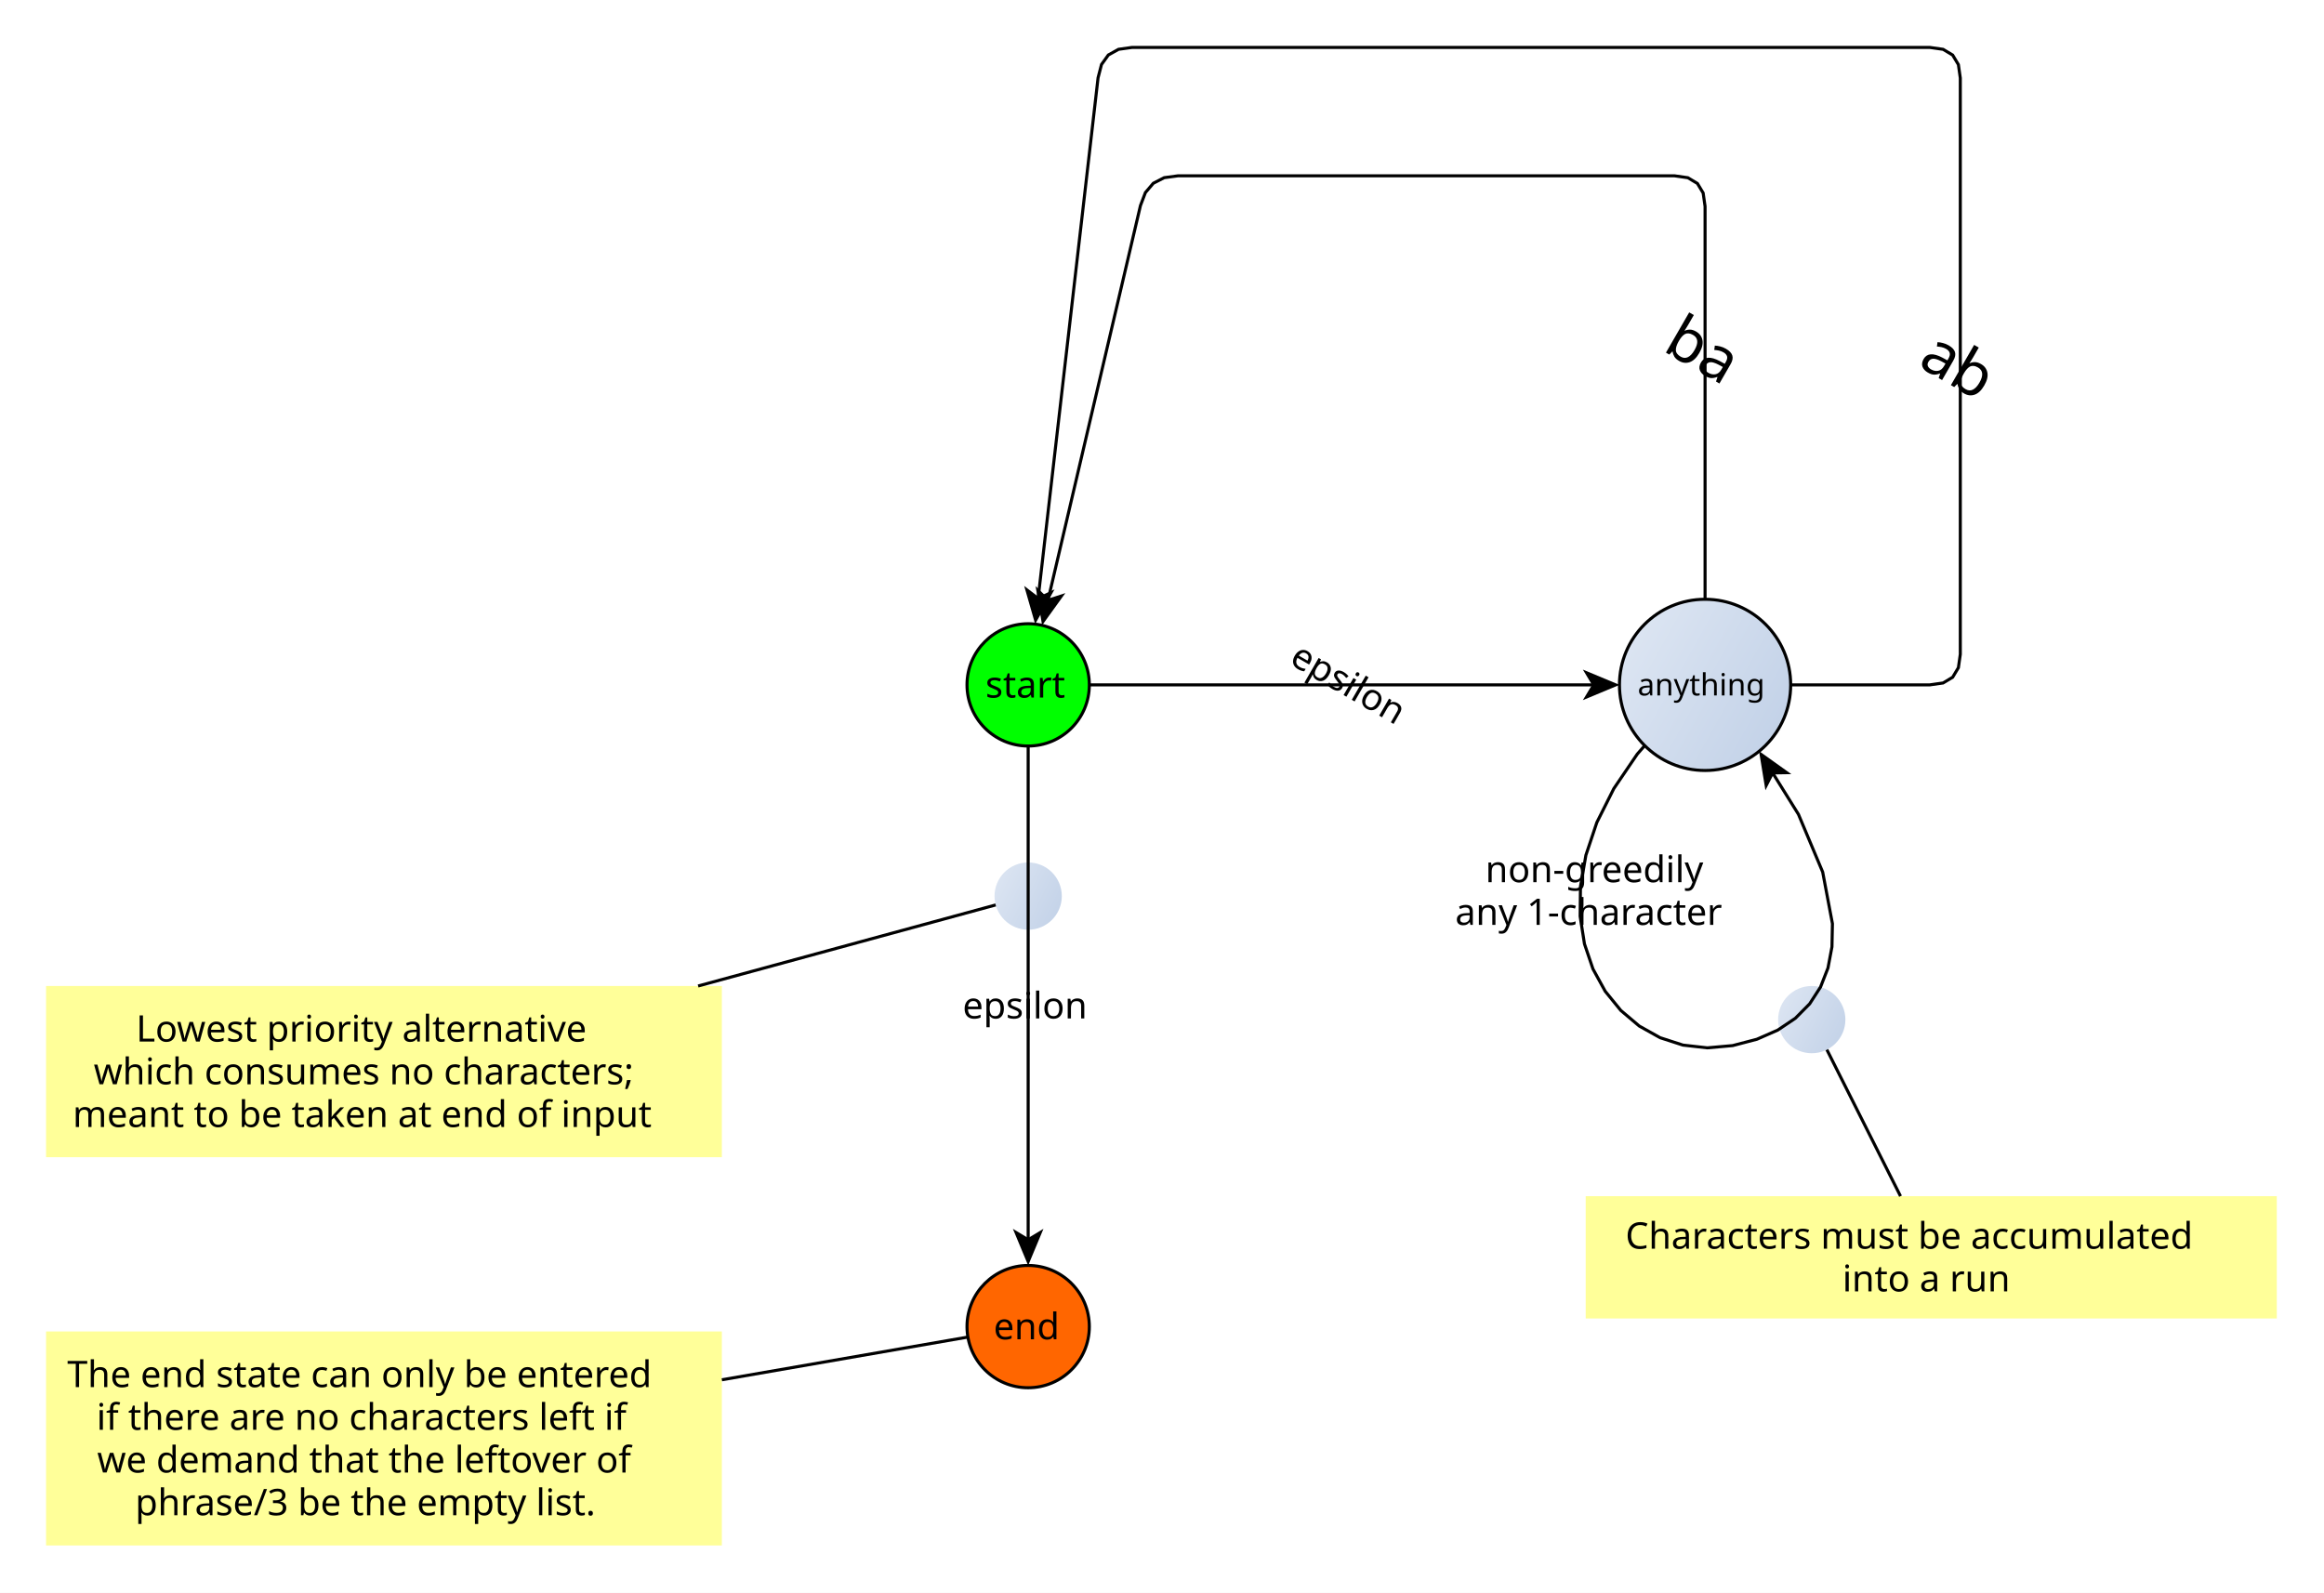
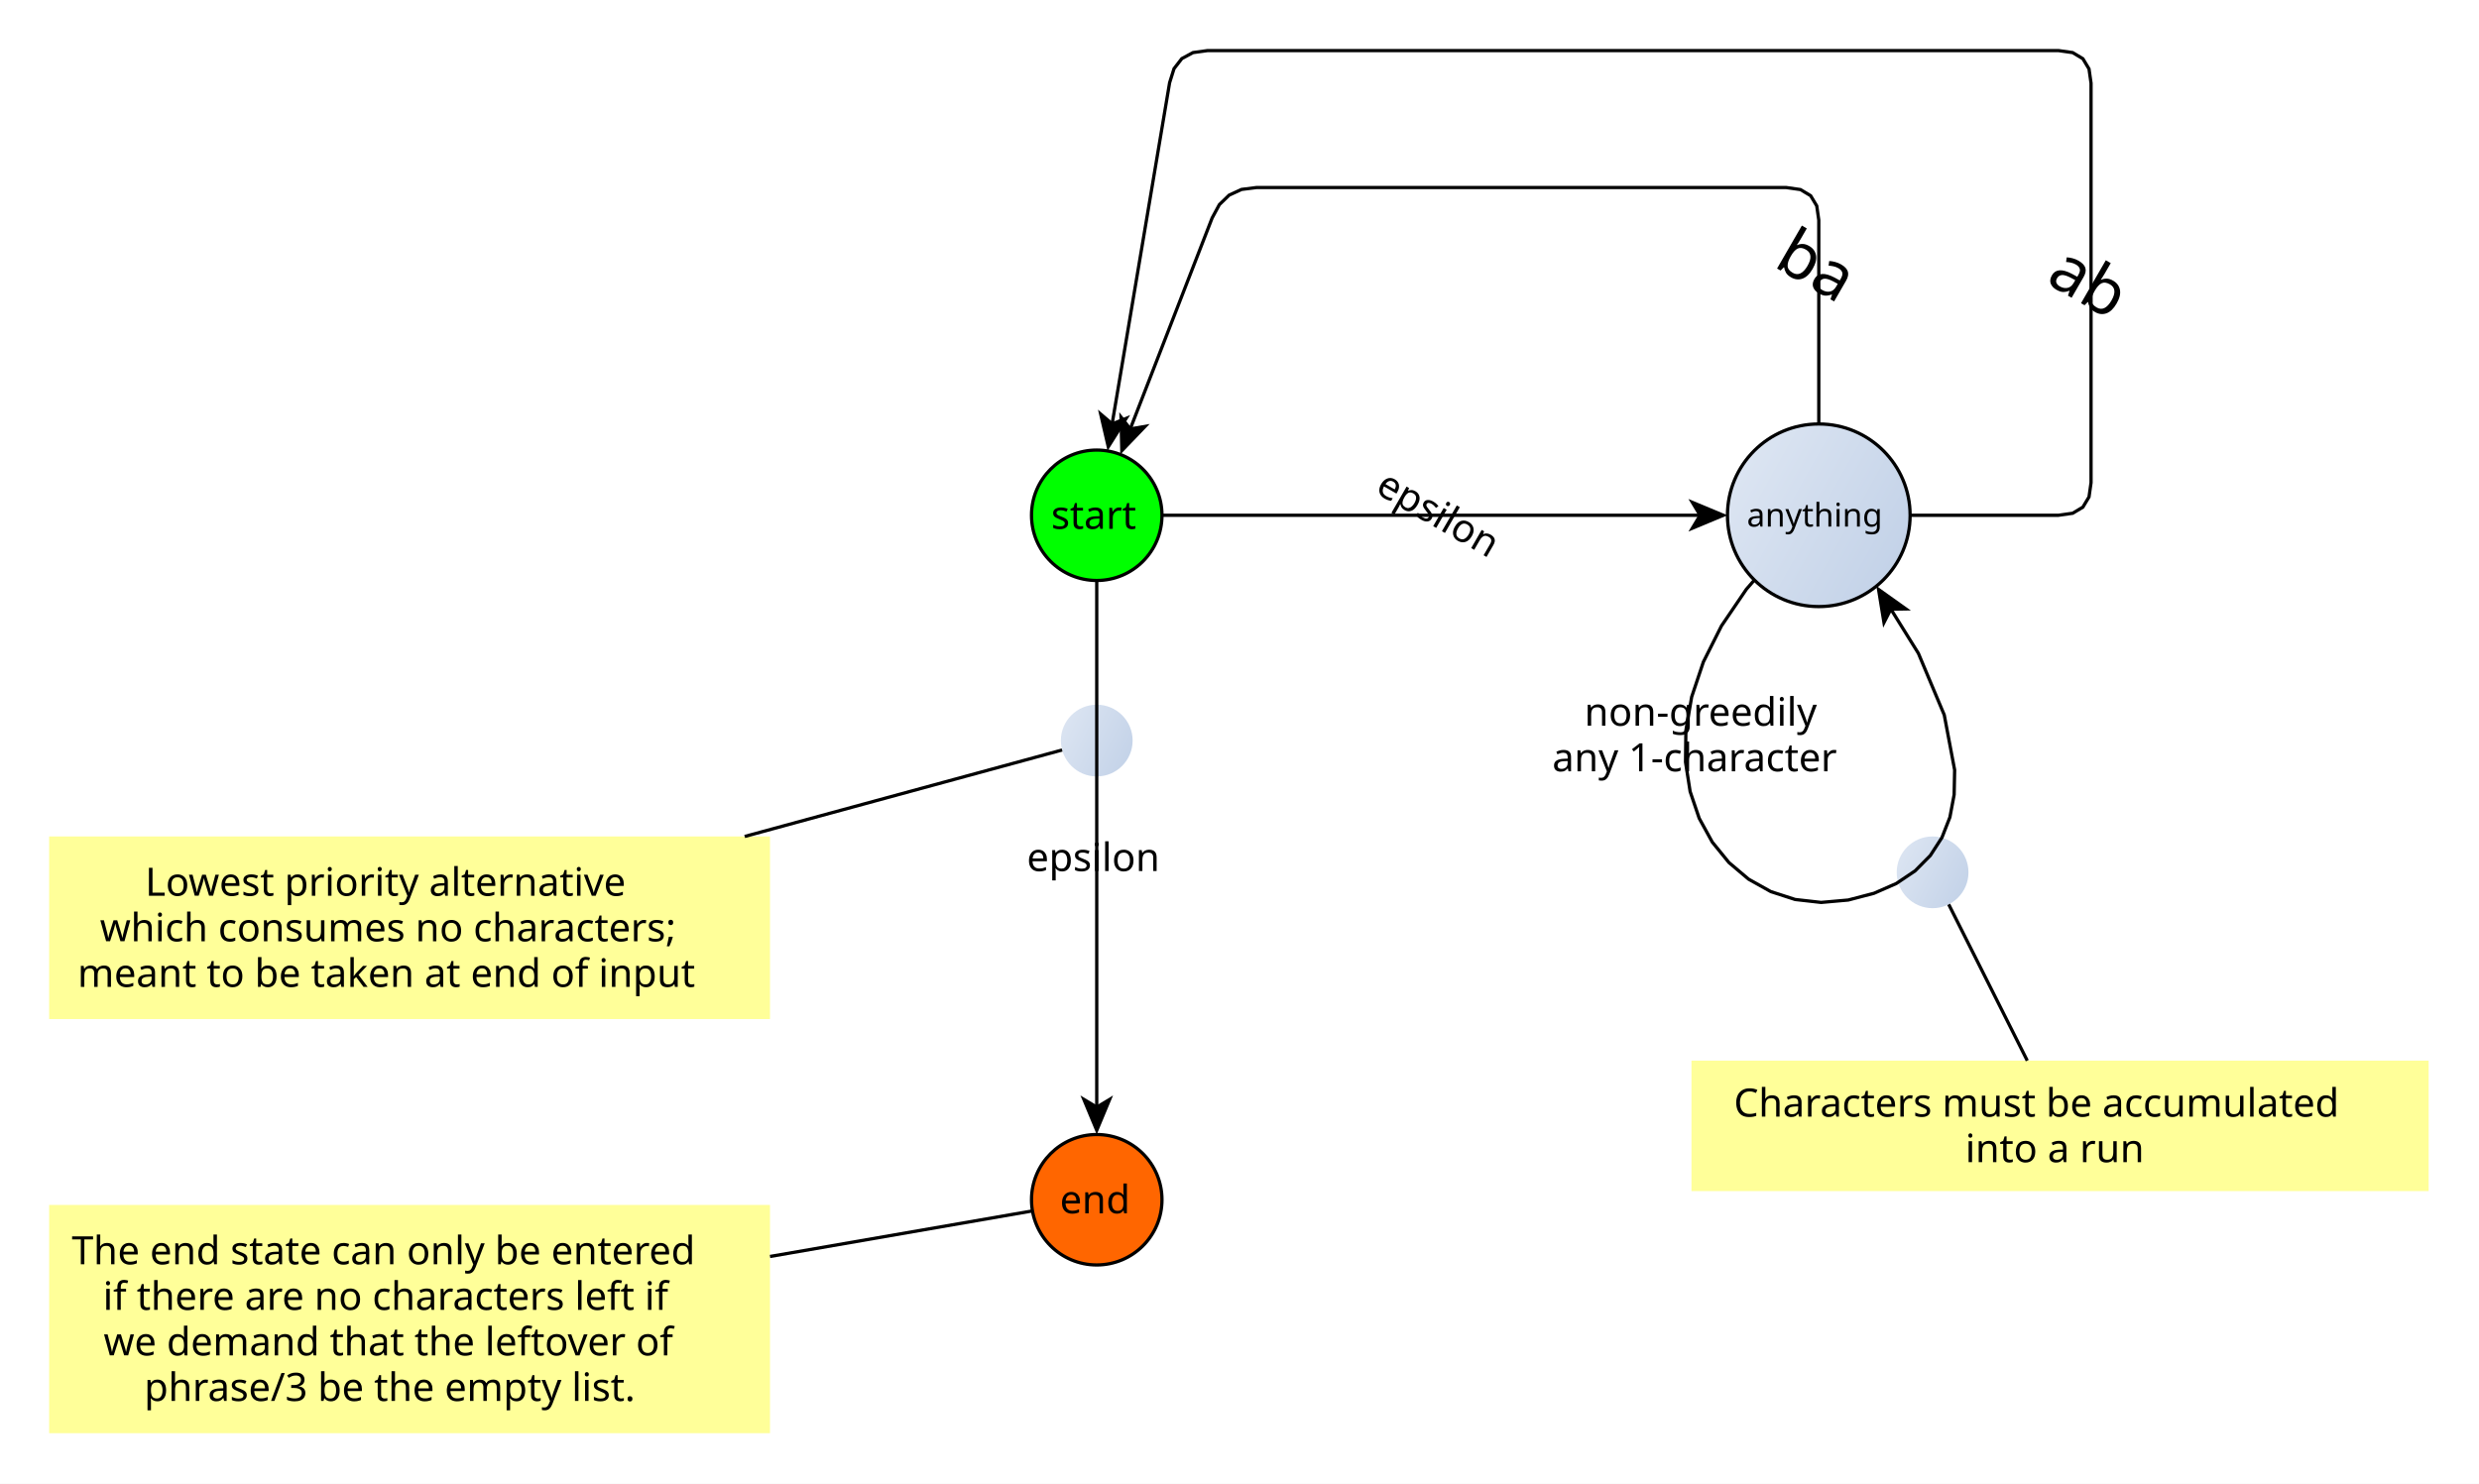
- <svg xmlns="http://www.w3.org/2000/svg" fill-opacity="1" color-rendering="auto" color-interpolation="auto" text-rendering="auto" stroke="black" stroke-linecap="square" width="760" stroke-miterlimit="10" shape-rendering="auto" stroke-opacity="1" fill="black" stroke-dasharray="none" font-weight="normal" stroke-width="1" height="521" font-family="'Dialog'" font-style="normal" stroke-linejoin="miter" font-size="12px" stroke-dashoffset="0" image-rendering="auto">
+ <svg xmlns="http://www.w3.org/2000/svg" fill-opacity="1" color-rendering="auto" color-interpolation="auto" text-rendering="auto" stroke="black" stroke-linecap="square" width="760" stroke-miterlimit="10" shape-rendering="auto" stroke-opacity="1" fill="black" stroke-dasharray="none" font-weight="normal" stroke-width="1" height="455" font-family="'Dialog'" font-style="normal" stroke-linejoin="miter" font-size="12px" stroke-dashoffset="0" image-rendering="auto">
  <defs id="genericDefs" />
  <g>
    <defs id="defs1">
      <linearGradient x1="968.234" gradientUnits="userSpaceOnUse" x2="1048.234" y1="155.016" y2="195.016" id="linearGradient1" spreadMethod="reflect">
        <stop stop-opacity="1" stop-color="lime" offset="0%" />
        <stop stop-opacity="1" stop-color="lime" offset="100%" />
      </linearGradient>
      <linearGradient x1="1179.596" gradientUnits="userSpaceOnUse" x2="1279.596" y1="147.016" y2="203.016" id="linearGradient2" spreadMethod="reflect">
        <stop stop-opacity="1" stop-color="rgb(232,238,247)" offset="0%" />
        <stop stop-opacity="1" stop-color="rgb(183,201,227)" offset="100%" />
      </linearGradient>
      <linearGradient x1="968.234" gradientUnits="userSpaceOnUse" x2="1048.234" y1="364.917" y2="404.917" id="linearGradient3" spreadMethod="reflect">
        <stop stop-opacity="1" stop-color="rgb(255,102,0)" offset="0%" />
        <stop stop-opacity="1" stop-color="rgb(255,102,0)" offset="100%" />
      </linearGradient>
      <linearGradient x1="1190.562" gradientUnits="userSpaceOnUse" x2="1416.562" y1="342.258" y2="382.258" id="linearGradient4" spreadMethod="reflect">
        <stop stop-opacity="1" stop-color="rgb(255,255,153)" offset="0%" />
        <stop stop-opacity="1" stop-color="rgb(255,255,153)" offset="100%" />
      </linearGradient>
      <linearGradient x1="1241.984" gradientUnits="userSpaceOnUse" x2="1286.984" y1="273.508" y2="295.508" id="linearGradient5" spreadMethod="reflect">
        <stop stop-opacity="1" stop-color="rgb(232,238,247)" offset="0%" />
        <stop stop-opacity="1" stop-color="rgb(183,201,227)" offset="100%" />
      </linearGradient>
      <linearGradient x1="985.734" gradientUnits="userSpaceOnUse" x2="1030.734" y1="233.104" y2="255.104" id="linearGradient6" spreadMethod="reflect">
        <stop stop-opacity="1" stop-color="rgb(232,238,247)" offset="0%" />
        <stop stop-opacity="1" stop-color="rgb(183,201,227)" offset="100%" />
      </linearGradient>
      <linearGradient x1="687.062" gradientUnits="userSpaceOnUse" x2="908.062" y1="273.508" y2="329.508" id="linearGradient7" spreadMethod="reflect">
        <stop stop-opacity="1" stop-color="rgb(255,255,153)" offset="0%" />
        <stop stop-opacity="1" stop-color="rgb(255,255,153)" offset="100%" />
      </linearGradient>
      <linearGradient x1="687.062" gradientUnits="userSpaceOnUse" x2="908.062" y1="386.508" y2="456.508" id="linearGradient8" spreadMethod="reflect">
        <stop stop-opacity="1" stop-color="rgb(255,255,153)" offset="0%" />
        <stop stop-opacity="1" stop-color="rgb(255,255,153)" offset="100%" />
      </linearGradient>
      <clipPath clipPathUnits="userSpaceOnUse" id="clipPath1">
-         <path d="M0 0 L760 0 L760 521 L0 521 L0 0 Z" />
+         <path d="M0 0 L760 0 L760 455 L0 455 L0 0 Z" />
      </clipPath>
      <clipPath clipPathUnits="userSpaceOnUse" id="clipPath2">
-         <path d="M672 -49 L1432 -49 L1432 472 L672 472 L672 -49 Z" />
+         <path d="M672 17 L1432 17 L1432 472 L672 472 L672 17 Z" />
      </clipPath>
      <clipPath clipPathUnits="userSpaceOnUse" id="clipPath3">
-         <path d="M-471.284 35.939 L186.896 -344.061 L447.396 107.138 L-210.784 487.138 L-471.284 35.939 Z" />
+         <path d="M-438.284 93.096 L219.896 -286.904 L447.396 107.138 L-210.784 487.138 L-438.284 93.096 Z" />
      </clipPath>
      <clipPath clipPathUnits="userSpaceOnUse" id="clipPath4">
-         <path d="M-525.785 193.074 L132.394 -186.926 L392.894 264.274 L-265.285 644.274 L-525.785 193.074 Z" />
+         <path d="M-509.285 221.653 L148.894 -158.347 L376.394 235.695 L-281.785 615.695 L-509.285 221.653 Z" />
      </clipPath>
      <clipPath clipPathUnits="userSpaceOnUse" id="clipPath5">
-         <path d="M-600.582 230.455 L57.598 -149.545 L318.098 301.654 L-340.082 681.654 L-600.582 230.455 Z" />
+         <path d="M-584.082 259.034 L74.098 -120.966 L301.598 273.076 L-356.582 653.076 L-584.082 259.034 Z" />
      </clipPath>
    </defs>
-     <g fill="white" text-rendering="geometricPrecision" shape-rendering="geometricPrecision" transform="translate(-672,49)" stroke="white">
-       <rect x="672" width="760" height="521" y="-49" clip-path="url(#clipPath2)" stroke="none" />
+     <g fill="white" text-rendering="geometricPrecision" shape-rendering="geometricPrecision" transform="translate(-672,-17)" stroke="white">
+       <rect x="672" width="760" height="455" y="17" clip-path="url(#clipPath2)" stroke="none" />
    </g>
-     <g fill="url(#linearGradient1)" text-rendering="geometricPrecision" shape-rendering="geometricPrecision" transform="matrix(1,0,0,1,-672,49)" stroke="url(#linearGradient1)">
+     <g fill="url(#linearGradient1)" text-rendering="geometricPrecision" shape-rendering="geometricPrecision" transform="matrix(1,0,0,1,-672,-17)" stroke="url(#linearGradient1)">
      <circle r="20" clip-path="url(#clipPath2)" cx="1008.234" cy="175.016" stroke="none" />
    </g>
-     <g text-rendering="geometricPrecision" stroke-miterlimit="1.45" shape-rendering="geometricPrecision" transform="matrix(1,0,0,1,-672,49)" stroke-linecap="butt">
+     <g text-rendering="geometricPrecision" stroke-miterlimit="1.45" shape-rendering="geometricPrecision" transform="matrix(1,0,0,1,-672,-17)" stroke-linecap="butt">
      <circle fill="none" r="20" clip-path="url(#clipPath2)" cx="1008.234" cy="175.016" />
      <text x="994.259" xml:space="preserve" y="179.17" clip-path="url(#clipPath2)" font-family="sans-serif" stroke="none">start</text>
    </g>
-     <g fill="url(#linearGradient2)" text-rendering="geometricPrecision" shape-rendering="geometricPrecision" transform="matrix(1,0,0,1,-672,49)" stroke="url(#linearGradient2)">
+     <g fill="url(#linearGradient2)" text-rendering="geometricPrecision" shape-rendering="geometricPrecision" transform="matrix(1,0,0,1,-672,-17)" stroke="url(#linearGradient2)">
      <circle r="28" clip-path="url(#clipPath2)" cx="1229.596" cy="175.016" stroke="none" />
    </g>
-     <g text-rendering="geometricPrecision" stroke-miterlimit="1.45" shape-rendering="geometricPrecision" transform="matrix(1,0,0,1,-672,49)" stroke-linecap="butt">
+     <g text-rendering="geometricPrecision" stroke-miterlimit="1.45" shape-rendering="geometricPrecision" transform="matrix(1,0,0,1,-672,-17)" stroke-linecap="butt">
      <circle fill="none" r="28" clip-path="url(#clipPath2)" cx="1229.596" cy="175.016" />
      <text x="1207.543" font-size="10px" y="178.477" clip-path="url(#clipPath2)" font-family="sans-serif" stroke="none" xml:space="preserve">anything</text>
    </g>
-     <g fill="url(#linearGradient3)" text-rendering="geometricPrecision" shape-rendering="geometricPrecision" transform="matrix(1,0,0,1,-672,49)" stroke="url(#linearGradient3)">
+     <g fill="url(#linearGradient3)" text-rendering="geometricPrecision" shape-rendering="geometricPrecision" transform="matrix(1,0,0,1,-672,-17)" stroke="url(#linearGradient3)">
      <circle r="20" clip-path="url(#clipPath2)" cx="1008.234" cy="384.917" stroke="none" />
    </g>
-     <g text-rendering="geometricPrecision" stroke-miterlimit="1.45" shape-rendering="geometricPrecision" transform="matrix(1,0,0,1,-672,49)" stroke-linecap="butt">
+     <g text-rendering="geometricPrecision" stroke-miterlimit="1.45" shape-rendering="geometricPrecision" transform="matrix(1,0,0,1,-672,-17)" stroke-linecap="butt">
      <circle fill="none" r="20" clip-path="url(#clipPath2)" cx="1008.234" cy="384.917" />
      <text x="996.931" xml:space="preserve" y="389.071" clip-path="url(#clipPath2)" font-family="sans-serif" stroke="none">end</text>
    </g>
-     <g fill="url(#linearGradient4)" text-rendering="geometricPrecision" shape-rendering="geometricPrecision" transform="matrix(1,0,0,1,-672,49)" stroke="url(#linearGradient4)">
+     <g fill="url(#linearGradient4)" text-rendering="geometricPrecision" shape-rendering="geometricPrecision" transform="matrix(1,0,0,1,-672,-17)" stroke="url(#linearGradient4)">
      <path d="M1190.562 342.258 L1416.562 342.258 L1416.562 382.258 L1190.562 382.258 Z" stroke="none" clip-path="url(#clipPath2)" />
    </g>
-     <g text-rendering="geometricPrecision" stroke-miterlimit="1.45" shape-rendering="geometricPrecision" font-family="sans-serif" transform="matrix(1,0,0,1,-672,49)" stroke-linecap="butt">
+     <g text-rendering="geometricPrecision" stroke-miterlimit="1.45" shape-rendering="geometricPrecision" font-family="sans-serif" transform="matrix(1,0,0,1,-672,-17)" stroke-linecap="butt">
      <text x="1203.546" xml:space="preserve" y="359.428" clip-path="url(#clipPath2)" stroke="none">Characters must be accumulated</text>
      <text x="1274.506" xml:space="preserve" y="373.397" clip-path="url(#clipPath2)" stroke="none">into a run</text>
    </g>
-     <g fill="url(#linearGradient5)" text-rendering="geometricPrecision" shape-rendering="geometricPrecision" transform="matrix(1,0,0,1,-672,49)" stroke="url(#linearGradient5)">
+     <g fill="url(#linearGradient5)" text-rendering="geometricPrecision" shape-rendering="geometricPrecision" transform="matrix(1,0,0,1,-672,-17)" stroke="url(#linearGradient5)">
      <circle r="11" clip-path="url(#clipPath2)" cx="1264.484" cy="284.508" stroke="none" />
    </g>
-     <g fill="url(#linearGradient6)" text-rendering="geometricPrecision" shape-rendering="geometricPrecision" transform="matrix(1,0,0,1,-672,49)" stroke="url(#linearGradient6)">
+     <g fill="url(#linearGradient6)" text-rendering="geometricPrecision" shape-rendering="geometricPrecision" transform="matrix(1,0,0,1,-672,-17)" stroke="url(#linearGradient6)">
      <circle r="11" clip-path="url(#clipPath2)" cx="1008.234" cy="244.104" stroke="none" />
    </g>
-     <g fill="url(#linearGradient7)" text-rendering="geometricPrecision" shape-rendering="geometricPrecision" transform="matrix(1,0,0,1,-672,49)" stroke="url(#linearGradient7)">
+     <g fill="url(#linearGradient7)" text-rendering="geometricPrecision" shape-rendering="geometricPrecision" transform="matrix(1,0,0,1,-672,-17)" stroke="url(#linearGradient7)">
      <path d="M687.062 273.508 L908.062 273.508 L908.062 329.508 L687.062 329.508 Z" stroke="none" clip-path="url(#clipPath2)" />
    </g>
-     <g text-rendering="geometricPrecision" stroke-miterlimit="1.45" shape-rendering="geometricPrecision" font-family="sans-serif" transform="matrix(1,0,0,1,-672,49)" stroke-linecap="butt">
+     <g text-rendering="geometricPrecision" stroke-miterlimit="1.45" shape-rendering="geometricPrecision" font-family="sans-serif" transform="matrix(1,0,0,1,-672,-17)" stroke-linecap="butt">
      <text x="716.504" xml:space="preserve" y="291.693" clip-path="url(#clipPath2)" stroke="none">Lowest priority alternative </text>
      <text x="702.646" xml:space="preserve" y="305.662" clip-path="url(#clipPath2)" stroke="none">which consumes no characters;</text>
      <text x="695.773" xml:space="preserve" y="319.631" clip-path="url(#clipPath2)" stroke="none">meant to be taken at end of input</text>
    </g>
-     <g fill="url(#linearGradient8)" text-rendering="geometricPrecision" shape-rendering="geometricPrecision" transform="matrix(1,0,0,1,-672,49)" stroke="url(#linearGradient8)">
+     <g fill="url(#linearGradient8)" text-rendering="geometricPrecision" shape-rendering="geometricPrecision" transform="matrix(1,0,0,1,-672,-17)" stroke="url(#linearGradient8)">
      <path d="M687.062 386.508 L908.062 386.508 L908.062 456.508 L687.062 456.508 Z" stroke="none" clip-path="url(#clipPath2)" />
    </g>
-     <g text-rendering="geometricPrecision" stroke-miterlimit="1.45" shape-rendering="geometricPrecision" font-family="sans-serif" transform="matrix(1,0,0,1,-672,49)" stroke-linecap="butt">
+     <g text-rendering="geometricPrecision" stroke-miterlimit="1.45" shape-rendering="geometricPrecision" font-family="sans-serif" transform="matrix(1,0,0,1,-672,-17)" stroke-linecap="butt">
      <text x="693.983" xml:space="preserve" y="404.709" clip-path="url(#clipPath2)" stroke="none">The end state can only be entered</text>
      <text x="703.566" xml:space="preserve" y="418.678" clip-path="url(#clipPath2)" stroke="none">if there are no characters left if</text>
      <text x="703.777" xml:space="preserve" y="432.647" clip-path="url(#clipPath2)" stroke="none">we demand that the leftover of</text>
      <text x="716.208" xml:space="preserve" y="446.615" clip-path="url(#clipPath2)" stroke="none">phrase/3 be the empty list.</text>
    </g>
-     <g text-rendering="geometricPrecision" stroke-miterlimit="1.45" shape-rendering="geometricPrecision" transform="matrix(1,0,0,1,-672,49)" stroke-linecap="butt">
+     <g text-rendering="geometricPrecision" stroke-miterlimit="1.45" shape-rendering="geometricPrecision" transform="matrix(1,0,0,1,-672,-17)" stroke-linecap="butt">
      <path fill="none" d="M1028.257 175.016 L1193.627 175.016" clip-path="url(#clipPath2)" />
    </g>
-     <g text-rendering="geometricPrecision" stroke-miterlimit="1.45" shape-rendering="geometricPrecision" transform="matrix(1,0,0,1,-672,49)" stroke-linecap="butt">
+     <g text-rendering="geometricPrecision" stroke-miterlimit="1.45" shape-rendering="geometricPrecision" transform="matrix(1,0,0,1,-672,-17)" stroke-linecap="butt">
      <path d="M1201.627 175.016 L1189.627 170.016 L1192.627 175.016 L1189.627 180.016 Z" stroke="none" clip-path="url(#clipPath2)" />
    </g>
-     <g text-rendering="geometricPrecision" stroke-miterlimit="1.45" shape-rendering="geometricPrecision" font-family="sans-serif" transform="matrix(0.866,0.5,-0.5,0.866,426.1129,204.5181)" stroke-linecap="butt">
+     <g text-rendering="geometricPrecision" stroke-miterlimit="1.45" shape-rendering="geometricPrecision" font-family="sans-serif" transform="matrix(0.866,0.5,-0.5,0.866,426.1129,138.5181)" stroke-linecap="butt">
      <text x="2" xml:space="preserve" y="13.139" clip-path="url(#clipPath3)" stroke="none">epsilon</text>
    </g>
-     <g text-rendering="geometricPrecision" stroke-miterlimit="1.45" shape-rendering="geometricPrecision" transform="matrix(1,0,0,1,-672,49)" stroke-linecap="butt">
+     <g text-rendering="geometricPrecision" stroke-miterlimit="1.45" shape-rendering="geometricPrecision" transform="matrix(1,0,0,1,-672,-17)" stroke-linecap="butt">
      <path fill="none" d="M1209.858 194.871 L1207.403 197.686 L1199.755 208.946 L1194.21 219.997 L1190.624 230.72 L1188.85 240.996 L1188.741 250.706 L1190.153 259.732 L1192.938 267.953 L1196.95 275.252 L1202.044 281.509 L1208.074 286.606 L1214.893 290.422 L1222.355 292.84 L1230.314 293.74 L1238.625 293.004 L1246.533 290.931 L1253.373 287.932 L1259.132 284.055 L1263.796 279.346 L1267.353 273.851 L1269.79 267.619 L1271.092 260.695 L1271.246 253.127 L1268.061 236.246 L1260.128 217.35 L1251.527 203.537 L1251.464 203.459" clip-path="url(#clipPath2)" />
      <path d="M1247.238 196.667 L1249.332 209.497 L1251.993 204.308 L1257.823 204.214 Z" clip-path="url(#clipPath2)" stroke="none" />
      <text x="1157.736" xml:space="preserve" y="239.555" clip-path="url(#clipPath2)" font-family="sans-serif" stroke="none">non-greedily</text>
      <text x="1147.878" xml:space="preserve" y="253.524" clip-path="url(#clipPath2)" font-family="sans-serif" stroke="none">any 1-character</text>
-       <path fill="none" d="M1229.596 147.007 L1229.596 18.508 L1228.971 14.133 L1227.096 11.008 L1223.971 9.133 L1219.596 8.508 L1057.234 8.508 L1052.716 9.116 L1049.163 10.942 L1046.576 13.985 L1044.953 18.244 L1014.619 147.754" clip-path="url(#clipPath2)" />
-       <path d="M1012.794 155.544 L1020.399 145 L1014.847 146.781 L1010.663 142.72 Z" clip-path="url(#clipPath2)" stroke="none" />
+       <path fill="none" d="M1229.596 146.993 L1229.596 84.508 L1228.971 80.133 L1227.096 77.008 L1223.971 75.133 L1219.596 74.508 L1057.234 74.508 L1052.632 75.09 L1048.829 76.838 L1045.824 79.752 L1043.616 83.831 L1018.354 148.933" clip-path="url(#clipPath2)" />
+       <path d="M1015.46 156.391 L1024.463 147.013 L1018.716 148.001 L1015.14 143.395 Z" clip-path="url(#clipPath2)" stroke="none" />
    </g>
-     <g font-size="20px" stroke-linecap="butt" transform="matrix(0.866,0.5,-0.5,0.866,551.8803,95.6853)" text-rendering="geometricPrecision" font-family="sans-serif" shape-rendering="geometricPrecision" stroke-miterlimit="1.45">
+     <g font-size="20px" stroke-linecap="butt" transform="matrix(0.866,0.5,-0.5,0.866,551.8803,62.6853)" text-rendering="geometricPrecision" font-family="sans-serif" shape-rendering="geometricPrecision" stroke-miterlimit="1.45">
      <text x="2" xml:space="preserve" y="20.564" clip-path="url(#clipPath4)" stroke="none">ba</text>
    </g>
-     <g text-rendering="geometricPrecision" stroke-miterlimit="1.45" shape-rendering="geometricPrecision" transform="matrix(1,0,0,1,-672,49)" stroke-linecap="butt">
-       <path fill="none" d="M1257.595 175.016 L1303.062 175.016 L1307.438 174.391 L1310.562 172.516 L1312.438 169.391 L1313.062 165.016 L1313.062 -23.492 L1312.438 -27.867 L1310.562 -30.992 L1307.438 -32.867 L1303.062 -33.492 L1042.234 -33.492 L1037.787 -32.871 L1034.448 -31.009 L1032.215 -27.904 L1031.09 -23.558 L1011.436 147.19" clip-path="url(#clipPath2)" />
-       <path d="M1010.521 155.137 L1016.861 143.787 L1011.551 146.196 L1006.927 142.644 Z" clip-path="url(#clipPath2)" stroke="none" />
+     <g text-rendering="geometricPrecision" stroke-miterlimit="1.45" shape-rendering="geometricPrecision" transform="matrix(1,0,0,1,-672,-17)" stroke-linecap="butt">
+       <path fill="none" d="M1257.595 175.016 L1303.062 175.016 L1307.438 174.391 L1310.562 172.516 L1312.438 169.391 L1313.062 165.016 L1313.062 42.508 L1312.438 38.133 L1310.562 35.008 L1307.438 33.133 L1303.062 32.508 L1042.234 32.508 L1037.755 33.124 L1034.318 34.973 L1031.924 38.055 L1030.573 42.369 L1012.884 147.4" clip-path="url(#clipPath2)" />
+       <path d="M1011.556 155.288 L1018.479 144.286 L1013.05 146.413 L1008.618 142.625 Z" clip-path="url(#clipPath2)" stroke="none" />
    </g>
-     <g font-size="20px" stroke-linecap="butt" transform="matrix(0.866,0.5,-0.5,0.866,635.3466,100.7107)" text-rendering="geometricPrecision" font-family="sans-serif" shape-rendering="geometricPrecision" stroke-miterlimit="1.45">
+     <g font-size="20px" stroke-linecap="butt" transform="matrix(0.866,0.5,-0.5,0.866,635.3466,67.7107)" text-rendering="geometricPrecision" font-family="sans-serif" shape-rendering="geometricPrecision" stroke-miterlimit="1.45">
      <text x="2" xml:space="preserve" y="20.564" clip-path="url(#clipPath5)" stroke="none">ab</text>
    </g>
-     <g text-rendering="geometricPrecision" stroke-miterlimit="1.45" shape-rendering="geometricPrecision" transform="matrix(1,0,0,1,-672,49)" stroke-linecap="butt">
+     <g text-rendering="geometricPrecision" stroke-miterlimit="1.45" shape-rendering="geometricPrecision" transform="matrix(1,0,0,1,-672,-17)" stroke-linecap="butt">
      <path fill="none" d="M1008.234 195.027 L1008.234 356.936" clip-path="url(#clipPath2)" />
      <path d="M1008.234 364.936 L1013.234 352.936 L1008.234 355.936 L1003.234 352.936 Z" clip-path="url(#clipPath2)" stroke="none" />
      <text x="986.8" xml:space="preserve" y="284.121" clip-path="url(#clipPath2)" font-family="sans-serif" stroke="none">epsilon</text>
      <path fill="none" d="M1269.426 294.34 L1293.512 342.261" clip-path="url(#clipPath2)" />
      <path fill="none" d="M900.301 273.513 L997.614 246.997" clip-path="url(#clipPath2)" />
      <path fill="none" d="M908.067 402.315 L988.523 388.341" clip-path="url(#clipPath2)" />
    </g>
  </g>
</svg>
